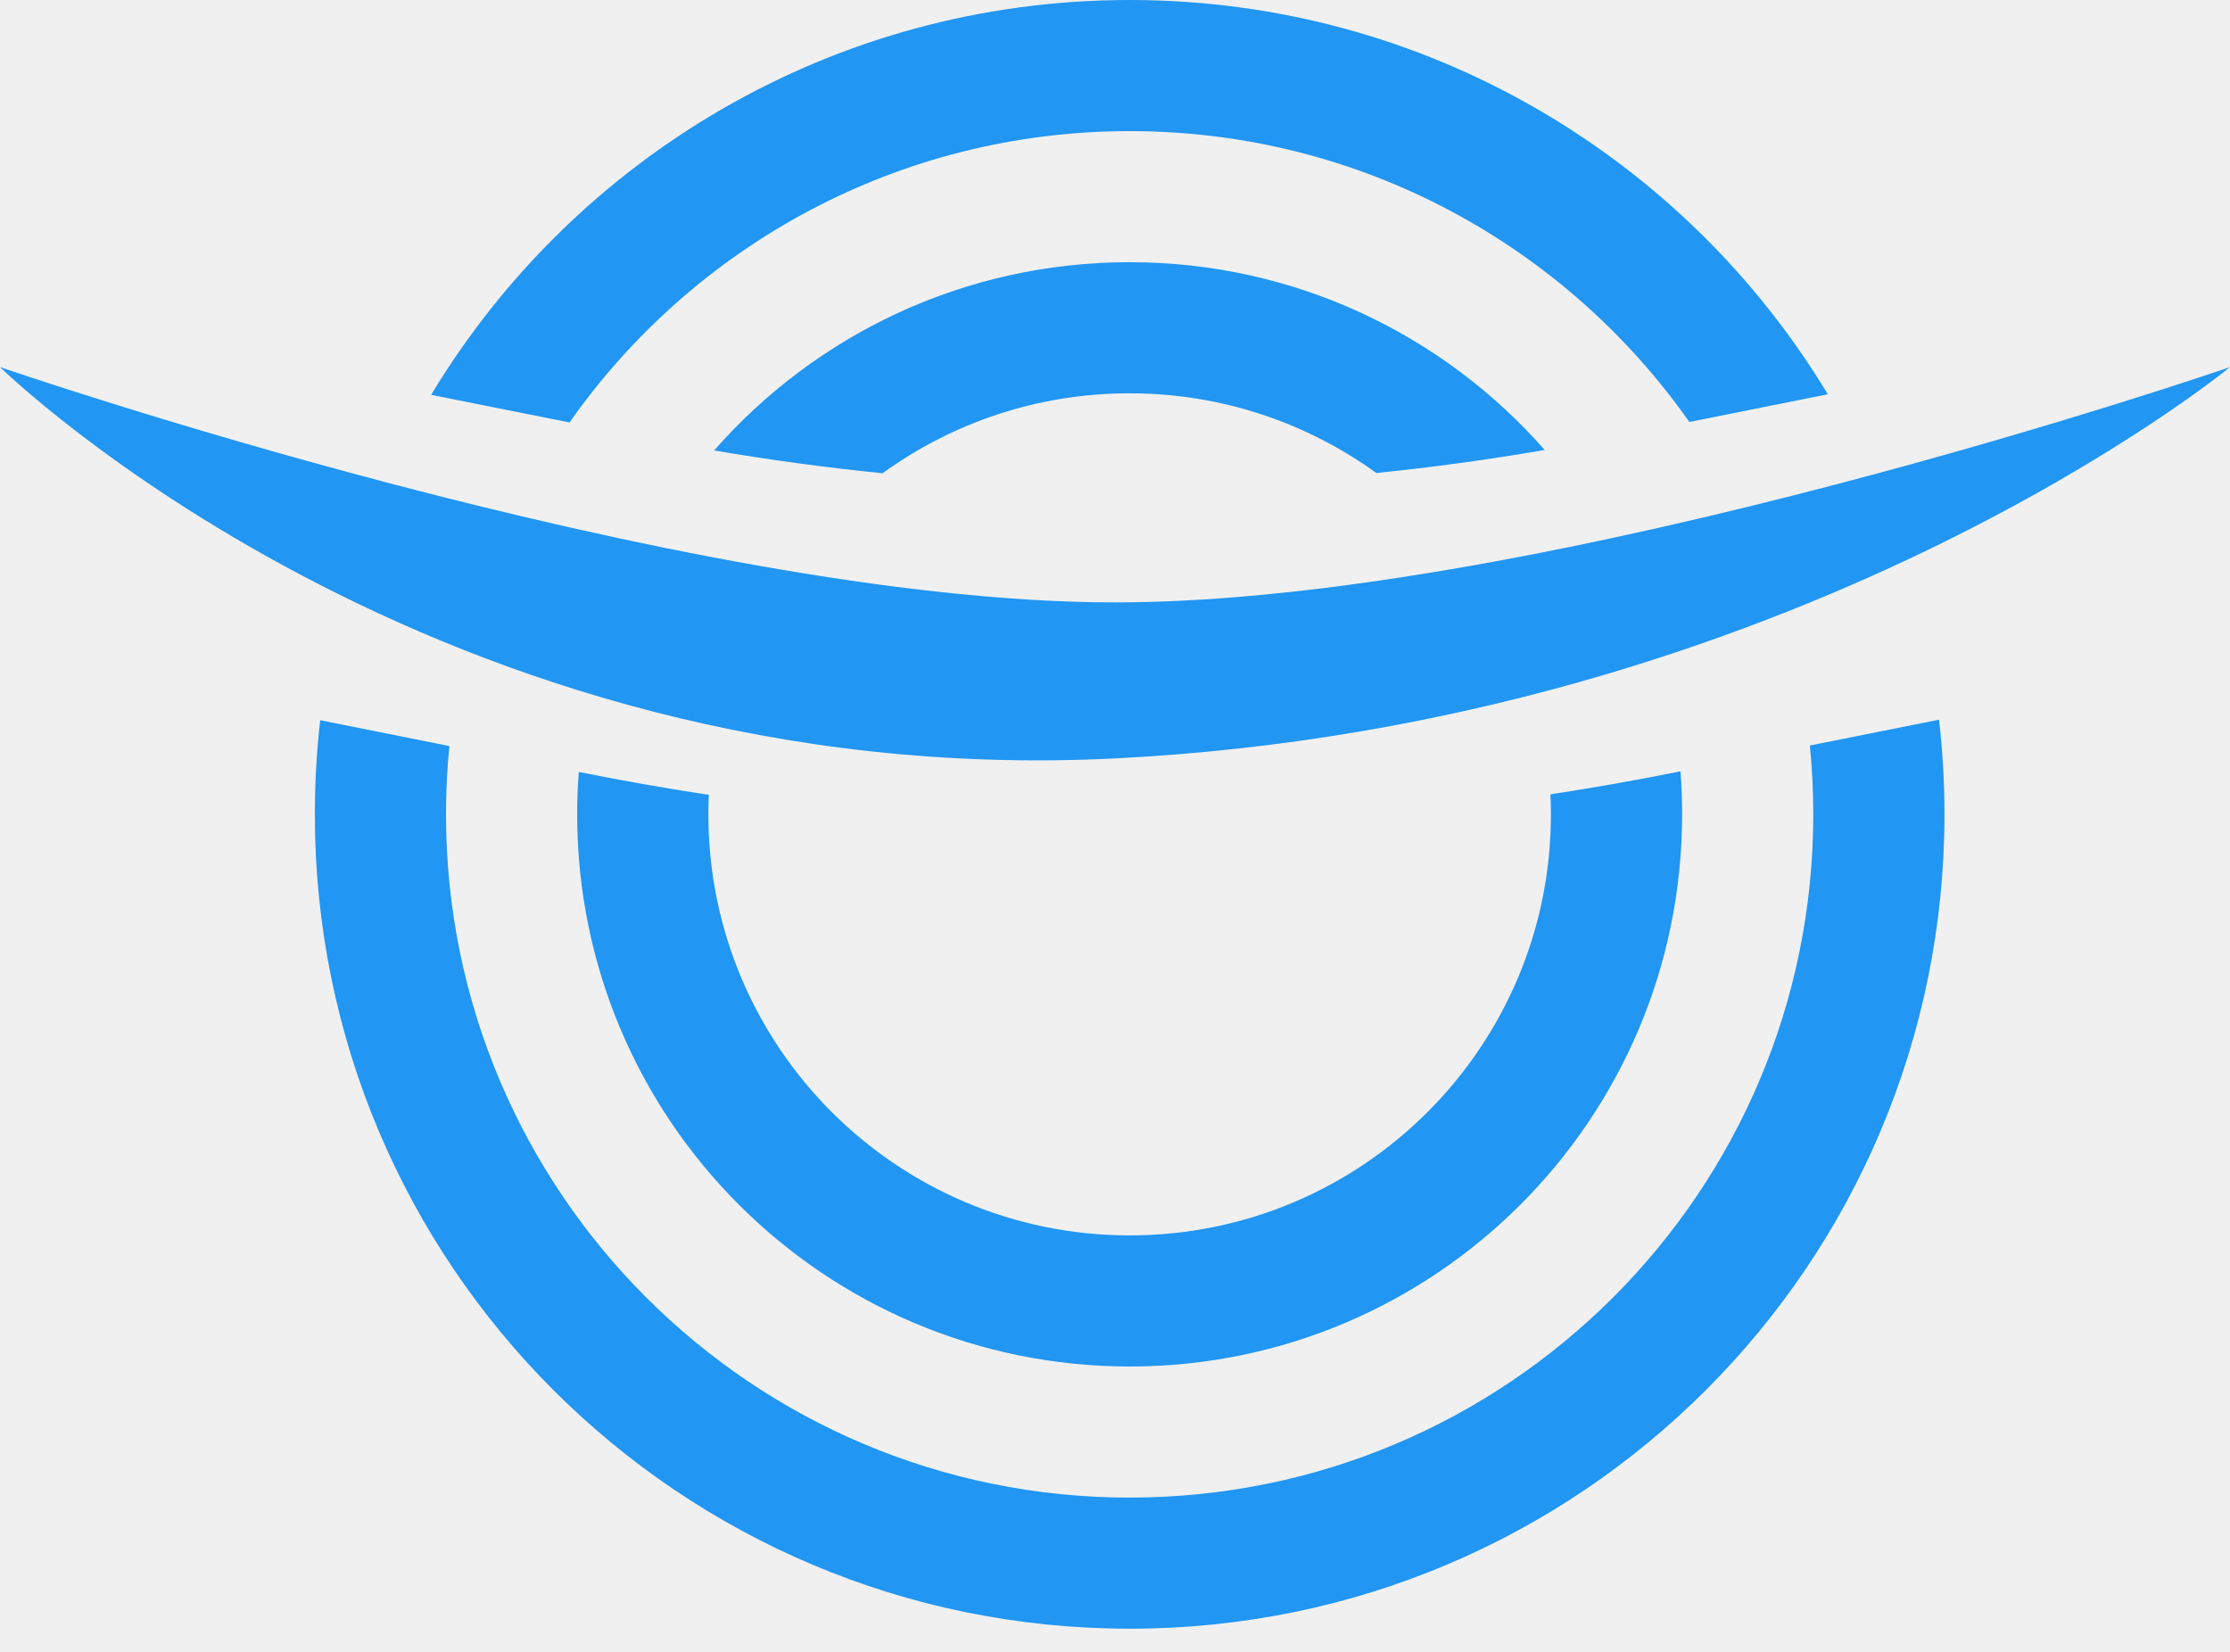
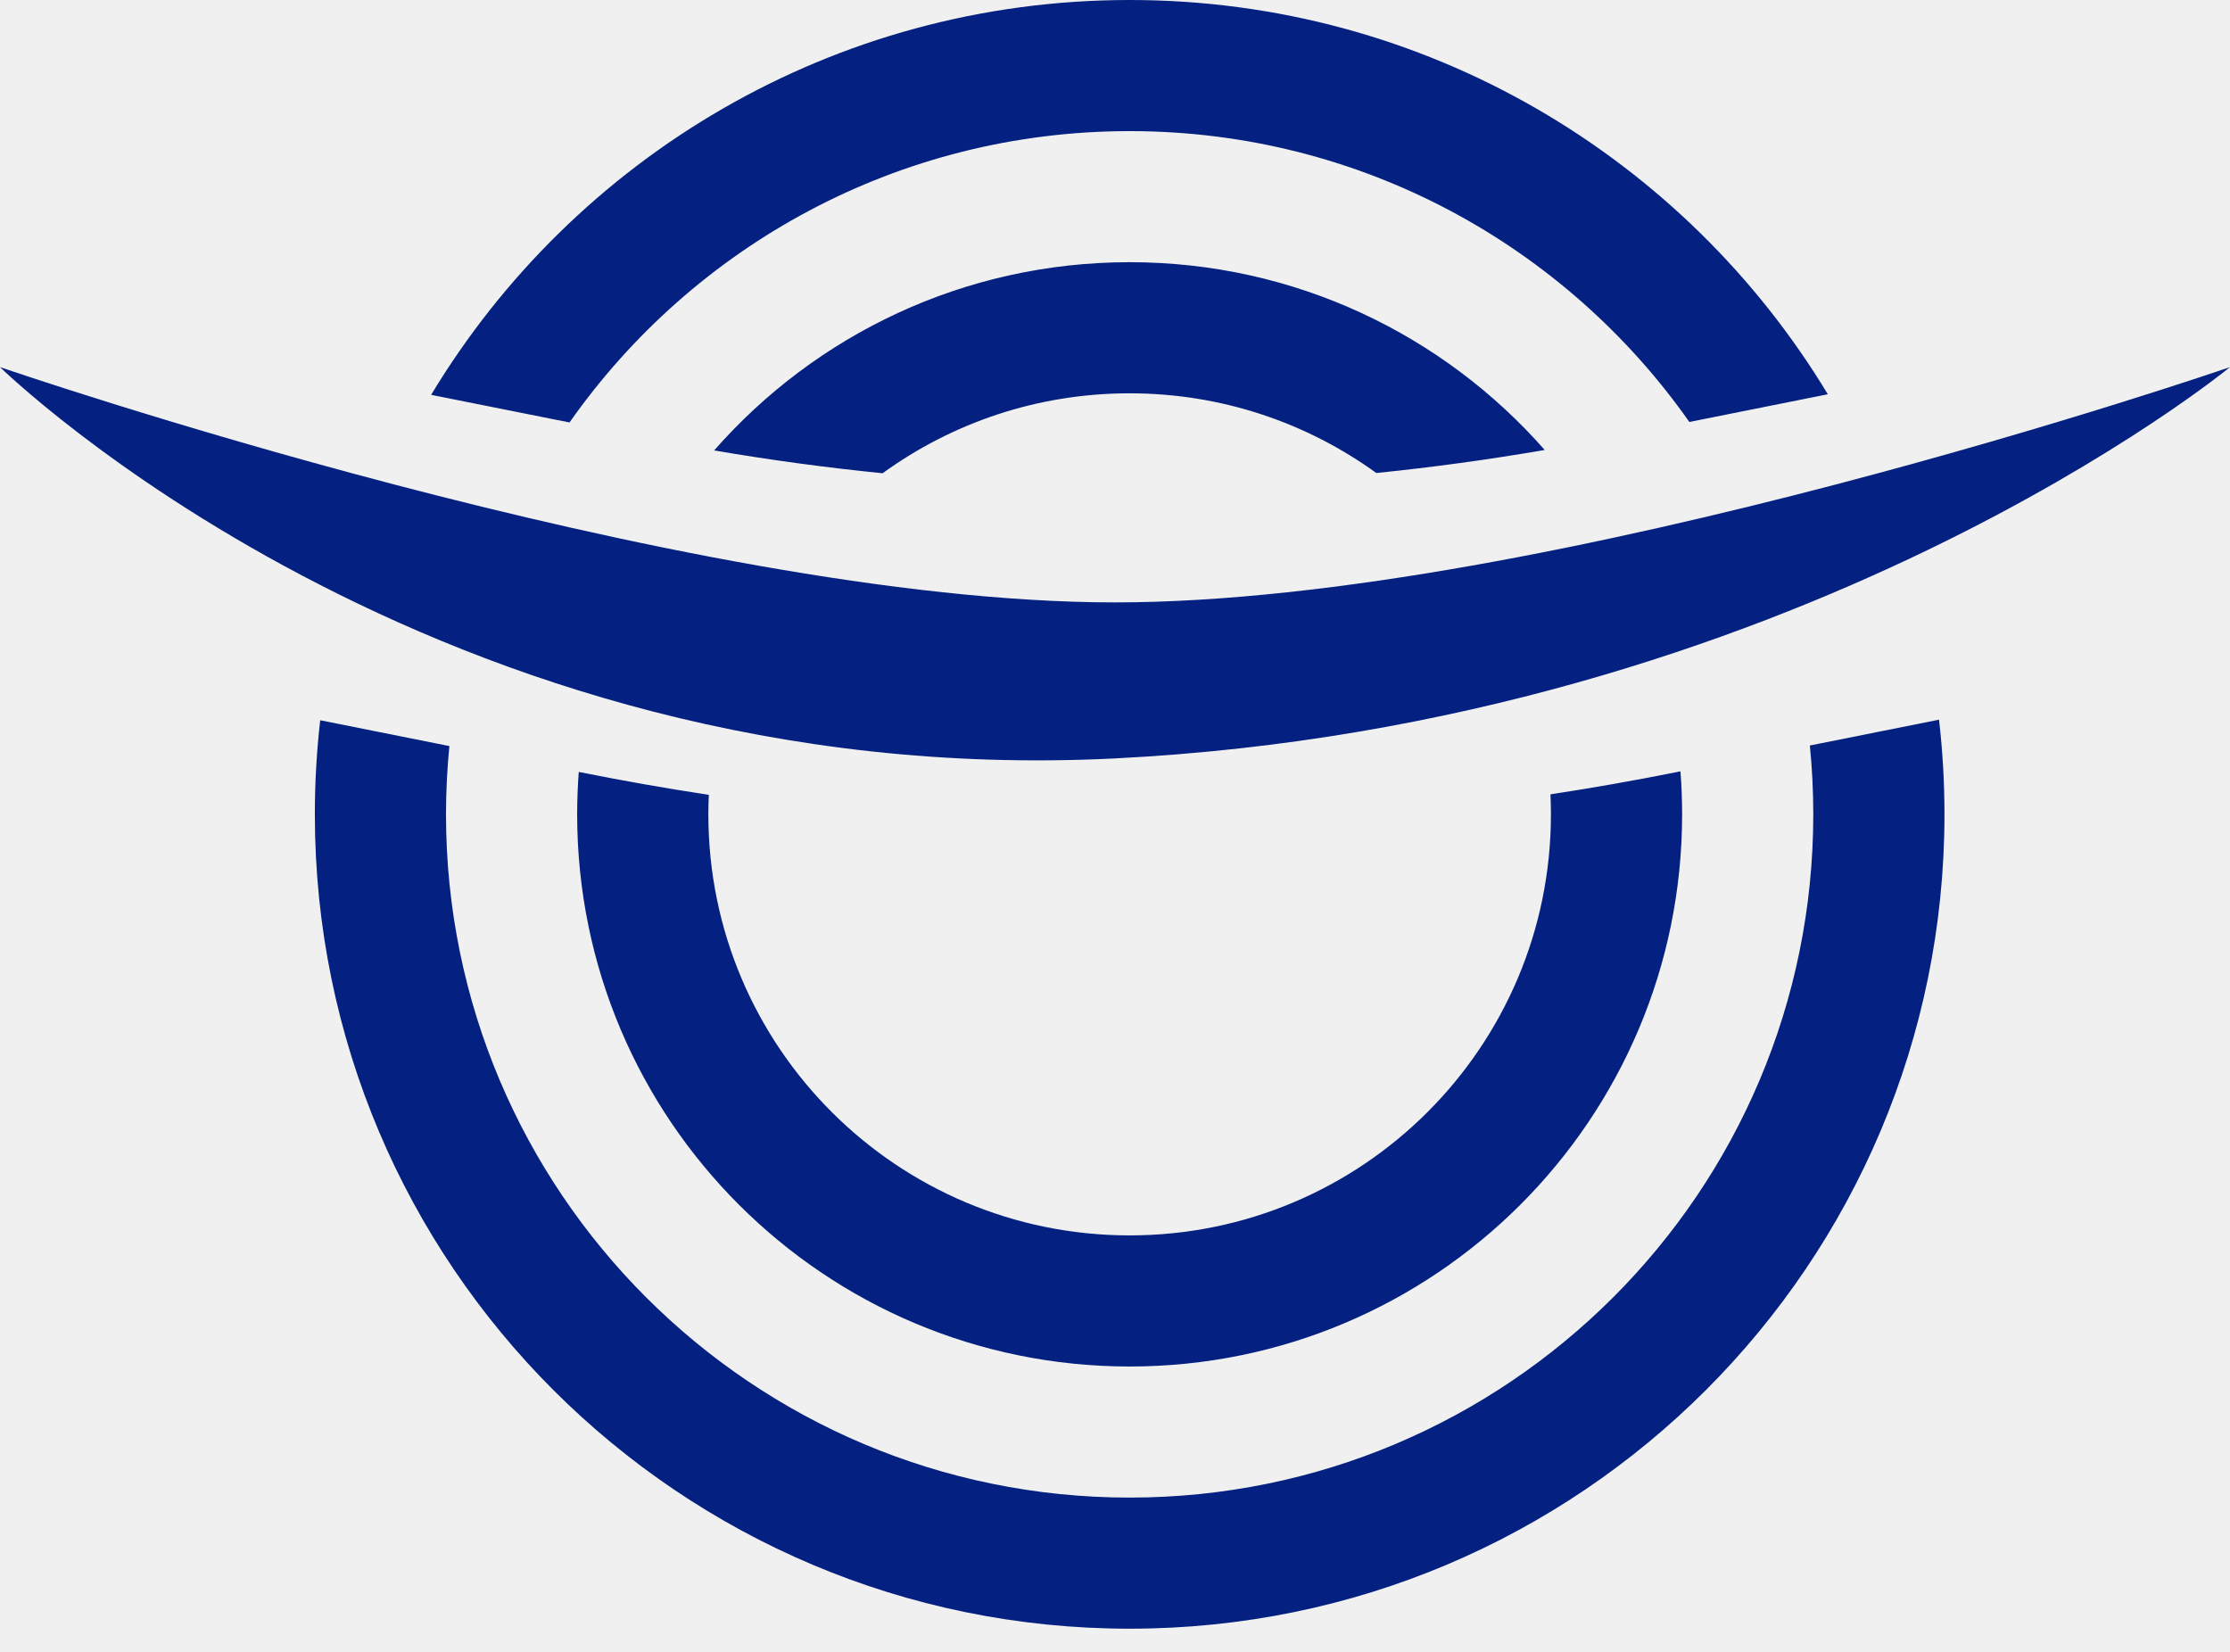
<svg xmlns="http://www.w3.org/2000/svg" width="54" height="40" viewBox="0 0 54 40" fill="none">
-   <path fill-rule="evenodd" clip-rule="evenodd" d="M17.164 19.247C17.157 19.403 17.153 19.561 17.153 19.719C17.153 25.35 21.72 29.915 27.355 29.915C32.989 29.915 37.556 25.35 37.556 19.719C37.556 19.557 37.552 19.396 37.545 19.235C38.562 19.08 39.576 18.901 40.587 18.699L40.693 18.678C40.719 19.022 40.733 19.369 40.733 19.719C40.733 27.104 34.743 33.09 27.355 33.09C19.966 33.09 13.976 27.104 13.976 19.719C13.976 19.374 13.99 19.032 14.015 18.693L14.049 18.699C15.084 18.906 16.122 19.089 17.164 19.247ZM33.328 11.454C31.649 10.24 29.585 9.524 27.355 9.524C25.119 9.524 23.052 10.242 21.372 11.46C20.008 11.323 18.648 11.139 17.293 10.907C19.745 8.113 23.344 6.349 27.355 6.349C31.36 6.349 34.954 8.108 37.406 10.896C36.052 11.129 34.692 11.315 33.328 11.454ZM43.826 18.052C43.881 18.6 43.909 19.157 43.909 19.719C43.909 28.857 36.497 36.264 27.355 36.264C18.212 36.264 10.8 28.857 10.8 19.719C10.8 19.162 10.828 18.61 10.882 18.066L7.754 17.441C7.668 18.189 7.624 18.949 7.624 19.719C7.624 30.61 16.457 39.439 27.355 39.439C38.252 39.439 47.086 30.61 47.086 19.719C47.086 18.944 47.041 18.179 46.954 17.427L43.826 18.052ZM44.261 9.547L40.908 10.218C37.913 5.958 32.959 3.175 27.355 3.175C21.744 3.175 16.786 5.964 13.791 10.23L10.44 9.561C13.892 3.832 20.176 0 27.355 0C34.528 0 40.807 3.826 44.261 9.547Z" fill="#2196F3" />
+   <path fill-rule="evenodd" clip-rule="evenodd" d="M17.164 19.247C17.157 19.403 17.153 19.561 17.153 19.719C17.153 25.35 21.72 29.915 27.355 29.915C32.989 29.915 37.556 25.35 37.556 19.719C37.556 19.557 37.552 19.396 37.545 19.235C38.562 19.08 39.576 18.901 40.587 18.699L40.693 18.678C40.719 19.022 40.733 19.369 40.733 19.719C40.733 27.104 34.743 33.09 27.355 33.09C19.966 33.09 13.976 27.104 13.976 19.719C13.976 19.374 13.99 19.032 14.015 18.693L14.049 18.699C15.084 18.906 16.122 19.089 17.164 19.247ZM33.328 11.454C31.649 10.24 29.585 9.524 27.355 9.524C25.119 9.524 23.052 10.242 21.372 11.46C20.008 11.323 18.648 11.139 17.293 10.907C19.745 8.113 23.344 6.349 27.355 6.349C31.36 6.349 34.954 8.108 37.406 10.896C36.052 11.129 34.692 11.315 33.328 11.454ZM43.826 18.052C43.881 18.6 43.909 19.157 43.909 19.719C43.909 28.857 36.497 36.264 27.355 36.264C18.212 36.264 10.8 28.857 10.8 19.719C10.8 19.162 10.828 18.61 10.882 18.066L7.754 17.441C7.668 18.189 7.624 18.949 7.624 19.719C7.624 30.61 16.457 39.439 27.355 39.439C38.252 39.439 47.086 30.61 47.086 19.719C47.086 18.944 47.041 18.179 46.954 17.427L43.826 18.052ZM44.261 9.547L40.908 10.218C37.913 5.958 32.959 3.175 27.355 3.175C21.744 3.175 16.786 5.964 13.791 10.23L10.44 9.561C13.892 3.832 20.176 0 27.355 0C34.528 0 40.807 3.826 44.261 9.547Z" fill="#042181" />
  <mask id="mask0_1413_1551" style="mask-type:alpha" maskUnits="userSpaceOnUse" x="0" y="8" width="54" height="11">
    <path d="M27 18.365C10.511 19.194 0 8.889 0 8.889C0 8.889 16.518 14.587 27 14.587C37.482 14.587 54 8.889 54 8.889C54 8.889 43.489 17.536 27 18.365Z" fill="white" />
  </mask>
  <g mask="url(#mask0_1413_1551)">
-     <path d="M-4.673e-05 8.889L3.731 -1.914L-8.008 17.047L-4.673e-05 8.889ZM27 18.365L26.425 6.951L27 18.365ZM54 8.889L61.267 17.713L50.269 -1.914L54 8.889ZM-4.673e-05 8.889C-8.008 17.047 -8.005 17.05 -8.001 17.054C-8 17.055 -7.997 17.058 -7.994 17.061C-7.99 17.065 -7.985 17.07 -7.98 17.075C-7.969 17.085 -7.959 17.096 -7.947 17.107C-7.924 17.129 -7.898 17.154 -7.869 17.181C-7.812 17.236 -7.744 17.3 -7.664 17.374C-7.506 17.522 -7.303 17.706 -7.056 17.922C-6.565 18.353 -5.897 18.913 -5.061 19.553C-3.396 20.83 -1.026 22.46 1.98 24.046C7.979 27.209 16.772 30.323 27.575 29.779L26.425 6.951C20.739 7.237 16.033 5.612 12.653 3.83C10.97 2.943 9.682 2.049 8.861 1.419C8.454 1.107 8.172 0.867 8.024 0.738C7.951 0.674 7.912 0.638 7.908 0.634C7.907 0.633 7.914 0.64 7.931 0.656C7.939 0.663 7.95 0.674 7.962 0.686C7.969 0.692 7.976 0.699 7.983 0.706C7.987 0.71 7.991 0.714 7.995 0.718C7.997 0.72 8 0.723 8.001 0.724C8.005 0.727 8.008 0.73 -4.673e-05 8.889ZM27.575 29.779C37.69 29.271 45.942 26.368 51.66 23.605C54.53 22.219 56.806 20.846 58.419 19.778C59.227 19.243 59.873 18.78 60.349 18.426C60.588 18.248 60.784 18.097 60.937 17.977C61.014 17.917 61.08 17.864 61.135 17.82C61.162 17.798 61.187 17.778 61.209 17.76C61.22 17.751 61.231 17.743 61.24 17.735C61.245 17.731 61.25 17.727 61.254 17.723C61.257 17.721 61.26 17.719 61.261 17.718C61.264 17.715 61.267 17.713 54 8.889C46.733 0.065 46.736 0.063 46.739 0.06C46.74 0.059 46.743 0.057 46.745 0.055C46.748 0.052 46.752 0.049 46.756 0.046C46.763 0.04 46.769 0.035 46.775 0.03C46.787 0.02 46.797 0.013 46.804 0.007C46.818 -0.004 46.823 -0.008 46.818 -0.005C46.81 0.002 46.764 0.038 46.683 0.098C46.52 0.22 46.217 0.439 45.781 0.728C44.907 1.307 43.526 2.148 41.706 3.027C38.047 4.795 32.798 6.631 26.425 6.951L27.575 29.779ZM54 8.889C50.269 -1.914 50.27 -1.915 50.271 -1.915C50.271 -1.915 50.272 -1.915 50.272 -1.915C50.273 -1.916 50.274 -1.916 50.274 -1.916C50.275 -1.916 50.275 -1.916 50.274 -1.916C50.271 -1.915 50.265 -1.913 50.255 -1.91C50.235 -1.903 50.2 -1.891 50.15 -1.874C50.051 -1.84 49.894 -1.788 49.684 -1.719C49.265 -1.58 48.639 -1.377 47.848 -1.13C46.261 -0.635 44.043 0.025 41.532 0.682C36.215 2.075 30.674 3.158 27 3.158V26.015C33.809 26.015 41.767 24.25 47.329 22.793C50.259 22.026 52.825 21.262 54.663 20.689C55.584 20.401 56.33 20.159 56.855 19.986C57.118 19.899 57.326 19.83 57.474 19.78C57.547 19.755 57.606 19.735 57.649 19.72C57.671 19.713 57.688 19.707 57.702 19.702C57.709 19.7 57.715 19.698 57.719 19.696C57.722 19.695 57.724 19.694 57.726 19.694C57.727 19.693 57.728 19.693 57.729 19.693C57.73 19.692 57.731 19.692 54 8.889ZM27 3.158C23.326 3.158 17.785 2.075 12.467 0.682C9.957 0.025 7.739 -0.635 6.152 -1.13C5.361 -1.377 4.735 -1.58 4.316 -1.719C4.106 -1.788 3.949 -1.84 3.85 -1.874C3.8 -1.891 3.765 -1.903 3.745 -1.91C3.735 -1.913 3.728 -1.915 3.726 -1.916C3.725 -1.916 3.725 -1.916 3.726 -1.916C3.726 -1.916 3.727 -1.916 3.727 -1.915C3.728 -1.915 3.729 -1.915 3.729 -1.915C3.73 -1.915 3.731 -1.914 -4.673e-05 8.889C-3.731 19.692 -3.73 19.692 -3.729 19.693C-3.728 19.693 -3.727 19.693 -3.726 19.694C-3.724 19.694 -3.722 19.695 -3.72 19.696C-3.715 19.698 -3.709 19.7 -3.702 19.702C-3.689 19.707 -3.671 19.713 -3.649 19.72C-3.606 19.735 -3.547 19.755 -3.474 19.78C-3.326 19.83 -3.118 19.899 -2.855 19.986C-2.33 20.159 -1.584 20.401 -0.663 20.689C1.175 21.262 3.741 22.026 6.671 22.793C12.233 24.25 20.191 26.015 27 26.015V3.158Z" fill="#2196F3" />
+     <path d="M-4.673e-05 8.889L3.731 -1.914L-8.008 17.047L-4.673e-05 8.889ZM27 18.365L26.425 6.951L27 18.365ZM54 8.889L61.267 17.713L50.269 -1.914L54 8.889ZM-4.673e-05 8.889C-8.008 17.047 -8.005 17.05 -8.001 17.054C-8 17.055 -7.997 17.058 -7.994 17.061C-7.99 17.065 -7.985 17.07 -7.98 17.075C-7.969 17.085 -7.959 17.096 -7.947 17.107C-7.924 17.129 -7.898 17.154 -7.869 17.181C-7.812 17.236 -7.744 17.3 -7.664 17.374C-7.506 17.522 -7.303 17.706 -7.056 17.922C-6.565 18.353 -5.897 18.913 -5.061 19.553C-3.396 20.83 -1.026 22.46 1.98 24.046C7.979 27.209 16.772 30.323 27.575 29.779L26.425 6.951C20.739 7.237 16.033 5.612 12.653 3.83C10.97 2.943 9.682 2.049 8.861 1.419C8.454 1.107 8.172 0.867 8.024 0.738C7.951 0.674 7.912 0.638 7.908 0.634C7.907 0.633 7.914 0.64 7.931 0.656C7.939 0.663 7.95 0.674 7.962 0.686C7.969 0.692 7.976 0.699 7.983 0.706C7.987 0.71 7.991 0.714 7.995 0.718C7.997 0.72 8 0.723 8.001 0.724C8.005 0.727 8.008 0.73 -4.673e-05 8.889ZM27.575 29.779C37.69 29.271 45.942 26.368 51.66 23.605C54.53 22.219 56.806 20.846 58.419 19.778C59.227 19.243 59.873 18.78 60.349 18.426C60.588 18.248 60.784 18.097 60.937 17.977C61.014 17.917 61.08 17.864 61.135 17.82C61.162 17.798 61.187 17.778 61.209 17.76C61.22 17.751 61.231 17.743 61.24 17.735C61.245 17.731 61.25 17.727 61.254 17.723C61.257 17.721 61.26 17.719 61.261 17.718C61.264 17.715 61.267 17.713 54 8.889C46.733 0.065 46.736 0.063 46.739 0.06C46.74 0.059 46.743 0.057 46.745 0.055C46.748 0.052 46.752 0.049 46.756 0.046C46.763 0.04 46.769 0.035 46.775 0.03C46.787 0.02 46.797 0.013 46.804 0.007C46.818 -0.004 46.823 -0.008 46.818 -0.005C46.81 0.002 46.764 0.038 46.683 0.098C46.52 0.22 46.217 0.439 45.781 0.728C44.907 1.307 43.526 2.148 41.706 3.027C38.047 4.795 32.798 6.631 26.425 6.951L27.575 29.779ZM54 8.889C50.269 -1.914 50.27 -1.915 50.271 -1.915C50.271 -1.915 50.272 -1.915 50.272 -1.915C50.273 -1.916 50.274 -1.916 50.274 -1.916C50.275 -1.916 50.275 -1.916 50.274 -1.916C50.271 -1.915 50.265 -1.913 50.255 -1.91C50.235 -1.903 50.2 -1.891 50.15 -1.874C50.051 -1.84 49.894 -1.788 49.684 -1.719C49.265 -1.58 48.639 -1.377 47.848 -1.13C46.261 -0.635 44.043 0.025 41.532 0.682C36.215 2.075 30.674 3.158 27 3.158V26.015C33.809 26.015 41.767 24.25 47.329 22.793C50.259 22.026 52.825 21.262 54.663 20.689C55.584 20.401 56.33 20.159 56.855 19.986C57.118 19.899 57.326 19.83 57.474 19.78C57.547 19.755 57.606 19.735 57.649 19.72C57.671 19.713 57.688 19.707 57.702 19.702C57.709 19.7 57.715 19.698 57.719 19.696C57.722 19.695 57.724 19.694 57.726 19.694C57.727 19.693 57.728 19.693 57.729 19.693C57.73 19.692 57.731 19.692 54 8.889ZM27 3.158C23.326 3.158 17.785 2.075 12.467 0.682C9.957 0.025 7.739 -0.635 6.152 -1.13C5.361 -1.377 4.735 -1.58 4.316 -1.719C4.106 -1.788 3.949 -1.84 3.85 -1.874C3.8 -1.891 3.765 -1.903 3.745 -1.91C3.735 -1.913 3.728 -1.915 3.726 -1.916C3.725 -1.916 3.725 -1.916 3.726 -1.916C3.726 -1.916 3.727 -1.916 3.727 -1.915C3.728 -1.915 3.729 -1.915 3.729 -1.915C3.73 -1.915 3.731 -1.914 -4.673e-05 8.889C-3.731 19.692 -3.73 19.692 -3.729 19.693C-3.728 19.693 -3.727 19.693 -3.726 19.694C-3.724 19.694 -3.722 19.695 -3.72 19.696C-3.715 19.698 -3.709 19.7 -3.702 19.702C-3.689 19.707 -3.671 19.713 -3.649 19.72C-3.606 19.735 -3.547 19.755 -3.474 19.78C-3.326 19.83 -3.118 19.899 -2.855 19.986C-2.33 20.159 -1.584 20.401 -0.663 20.689C1.175 21.262 3.741 22.026 6.671 22.793C12.233 24.25 20.191 26.015 27 26.015V3.158Z" fill="#042181" />
  </g>
</svg>
